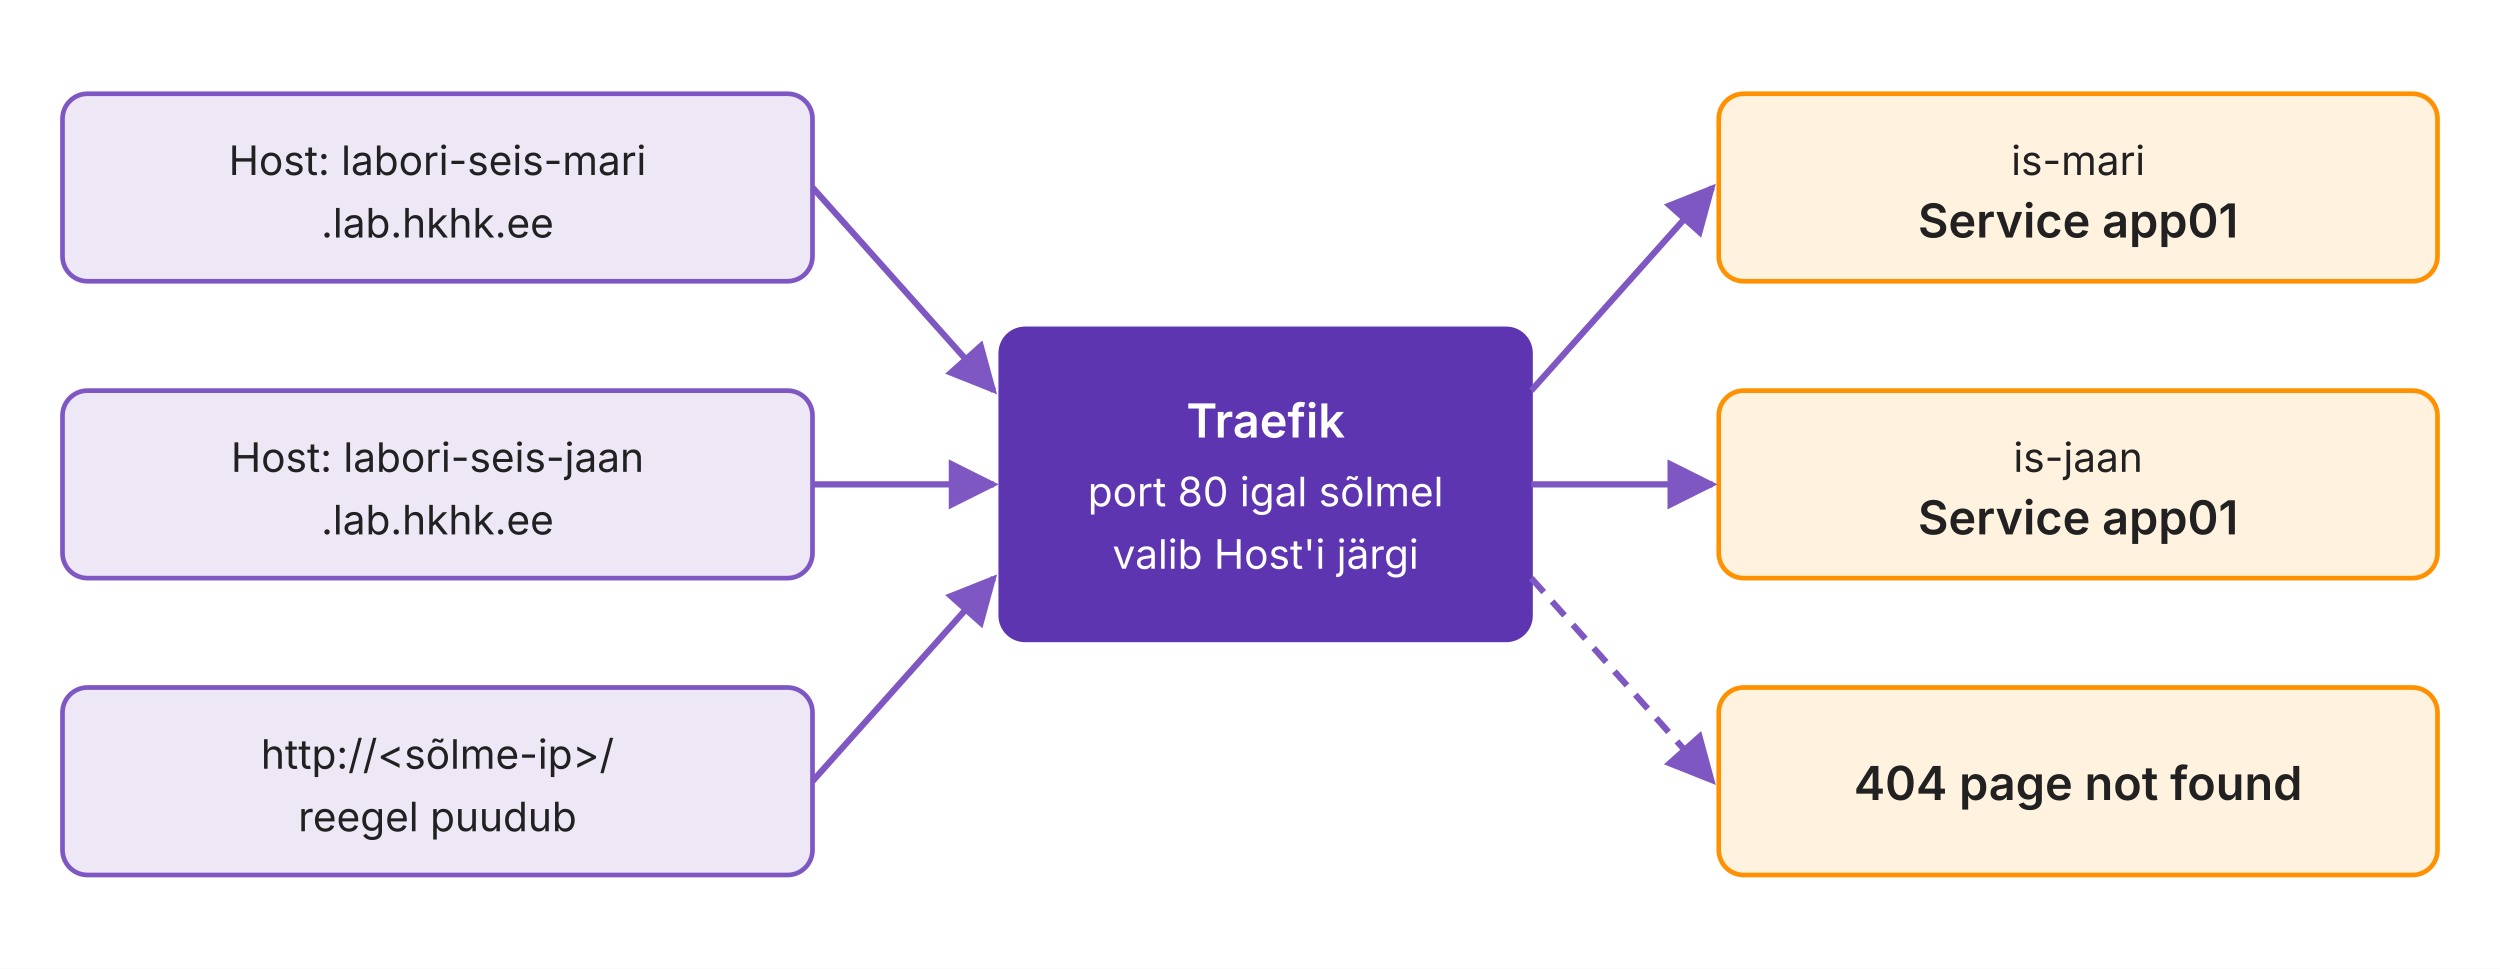
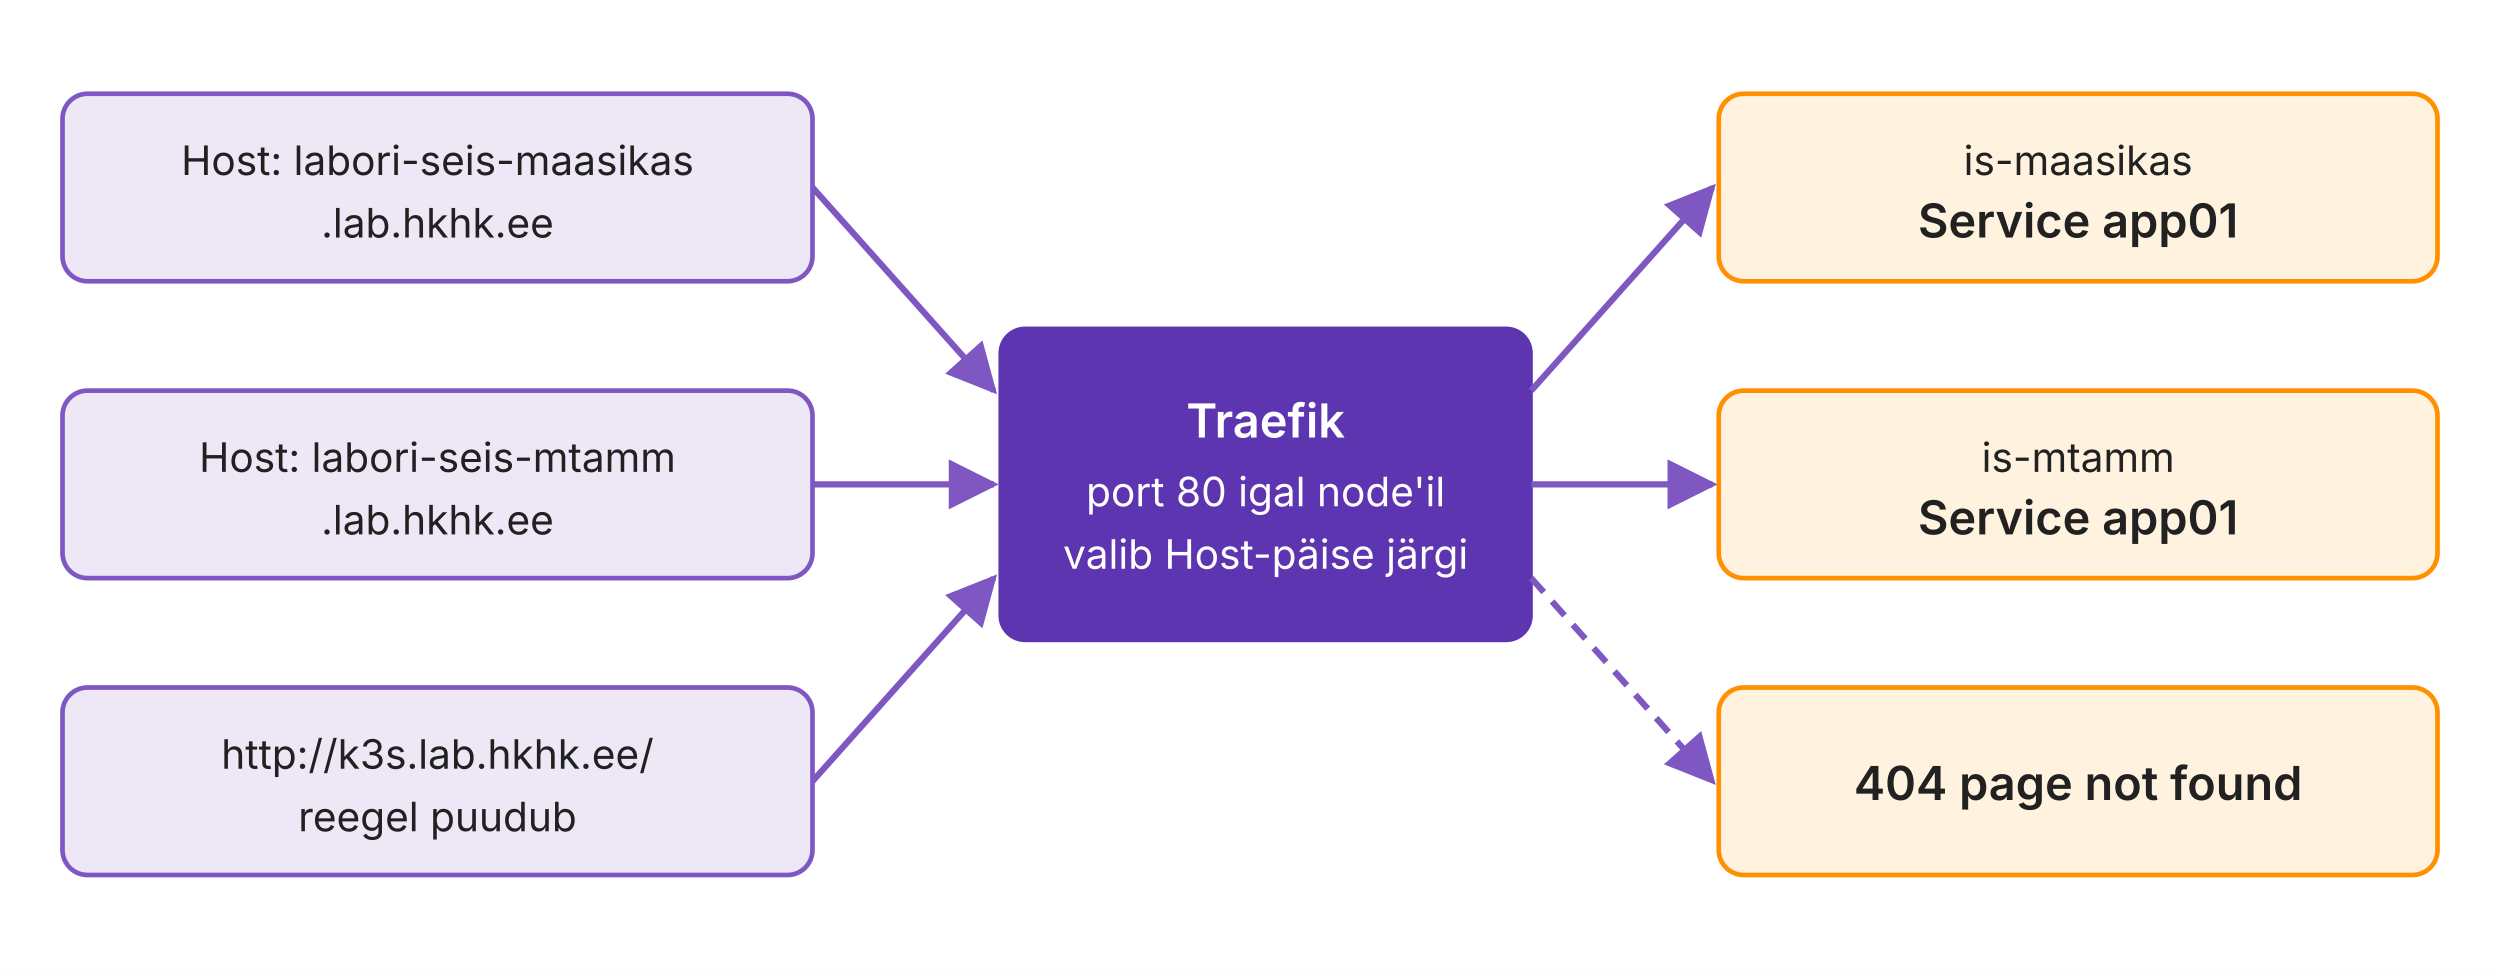
<svg xmlns="http://www.w3.org/2000/svg" viewBox="0 0 800 310" width="800">
  <defs>
    <marker id="a" viewBox="0 0 10 10" refX="9" refY="5" markerWidth="8" markerHeight="8" orient="auto-start-reverse">
      <path d="M0,0 L10,5 L0,10 z" fill="#7e57c2" />
    </marker>
  </defs>
  <style>text{font-family:Inter, Arial, sans-serif;fill:#212121;text-anchor:middle}.t{font-size:15px;font-weight:600}.s{font-size:13px}.w{fill:#ffffff}.l{text-anchor:start}.ln{stroke:#7e57c2;stroke-width:2;fill:none}.d{stroke-dasharray:6 4}.p{fill:#ede7f6;stroke:#7e57c2;stroke-width:1.5}.o{fill:#fff3e0;stroke:#ff9100;stroke-width:1.5}.m{fill:#5e35b1;stroke:#5e35b1}</style>
  <rect width="100%" height="100%" fill="#ffffff" />
  <rect class="p" x="20" y="30" width="240" height="60" rx="8" />
-   <text class="s" x="140" y="56">Host: labori-seis-mari</text>
+   <text class="s" x="140" y="56">Host: labori-seis-maasikas</text>
  <text class="s" x="140" y="76">.lab.hkhk.ee</text>
  <rect class="p" x="20" y="125" width="240" height="60" rx="8" />
-   <text class="s" x="140" y="151">Host: labori-seis-jaan</text>
+   <text class="s" x="140" y="151">Host: labori-seis-mtamm</text>
  <text class="s" x="140" y="171">.lab.hkhk.ee</text>
  <rect class="p" x="20" y="220" width="240" height="60" rx="8" />
-   <text class="s" x="140" y="246">http://&lt;sõlme-ip&gt;/</text>
+   <text class="s" x="140" y="246">http://k3s.lab.hkhk.ee/</text>
  <text class="s" x="140" y="266">reegel puudub</text>
  <rect class="m" x="320" y="105" width="170" height="100" rx="8" />
  <text class="t w" x="405" y="140">Traefik</text>
-   <text class="s w" x="405" y="162">port 80 igal sõlmel</text>
-   <text class="s w" x="405" y="182">valib Host'i järgi</text>
+   <text class="s w" x="405" y="162">port 80 igal node'il</text>
+   <text class="s w" x="405" y="182">valib Host-päise järgi</text>
  <rect class="o" x="550" y="30" width="230" height="60" rx="8" />
-   <text class="s" x="665" y="56">is-mari</text>
+   <text class="s" x="665" y="56">is-maasikas</text>
  <text class="t" x="665" y="76">Service app01</text>
  <rect class="o" x="550" y="125" width="230" height="60" rx="8" />
-   <text class="s" x="665" y="151">is-jaan</text>
+   <text class="s" x="665" y="151">is-mtamm</text>
  <text class="t" x="665" y="171">Service app01</text>
  <rect class="o" x="550" y="220" width="230" height="60" rx="8" />
  <text class="t" x="665" y="256">404 page not found</text>
  <line class="ln" x1="260" y1="60" x2="318" y2="125" marker-end="url(#a)" />
  <line class="ln" x1="260" y1="155" x2="318" y2="155" marker-end="url(#a)" />
  <line class="ln" x1="260" y1="250" x2="318" y2="185" marker-end="url(#a)" />
  <line class="ln" x1="490" y1="125" x2="548" y2="60" marker-end="url(#a)" />
  <line class="ln" x1="490" y1="155" x2="548" y2="155" marker-end="url(#a)" />
  <line class="ln d" x1="490" y1="185" x2="548" y2="250" marker-end="url(#a)" />
</svg>
